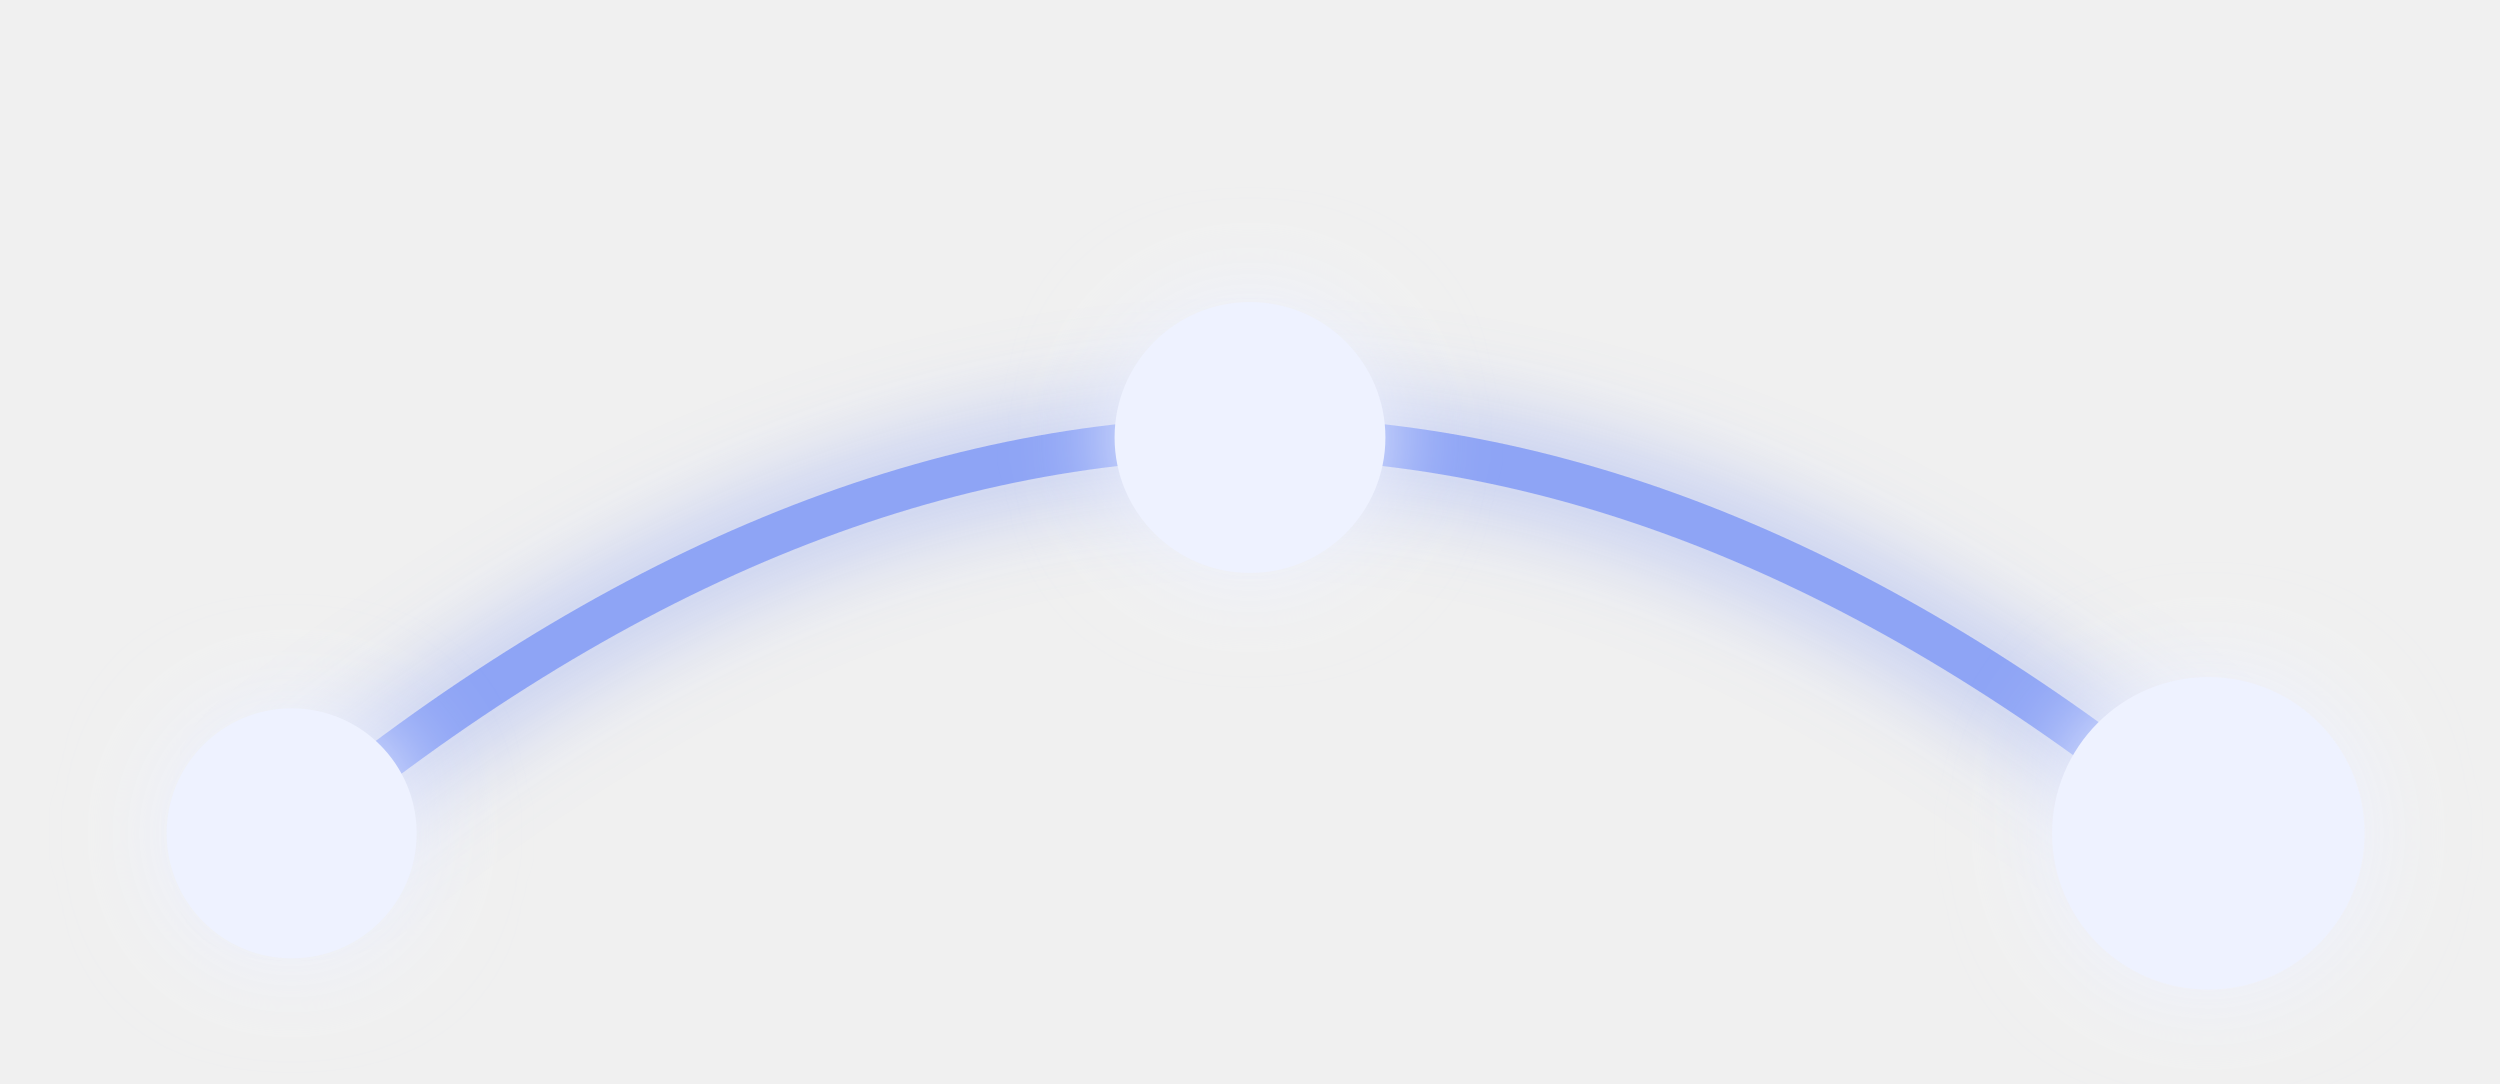
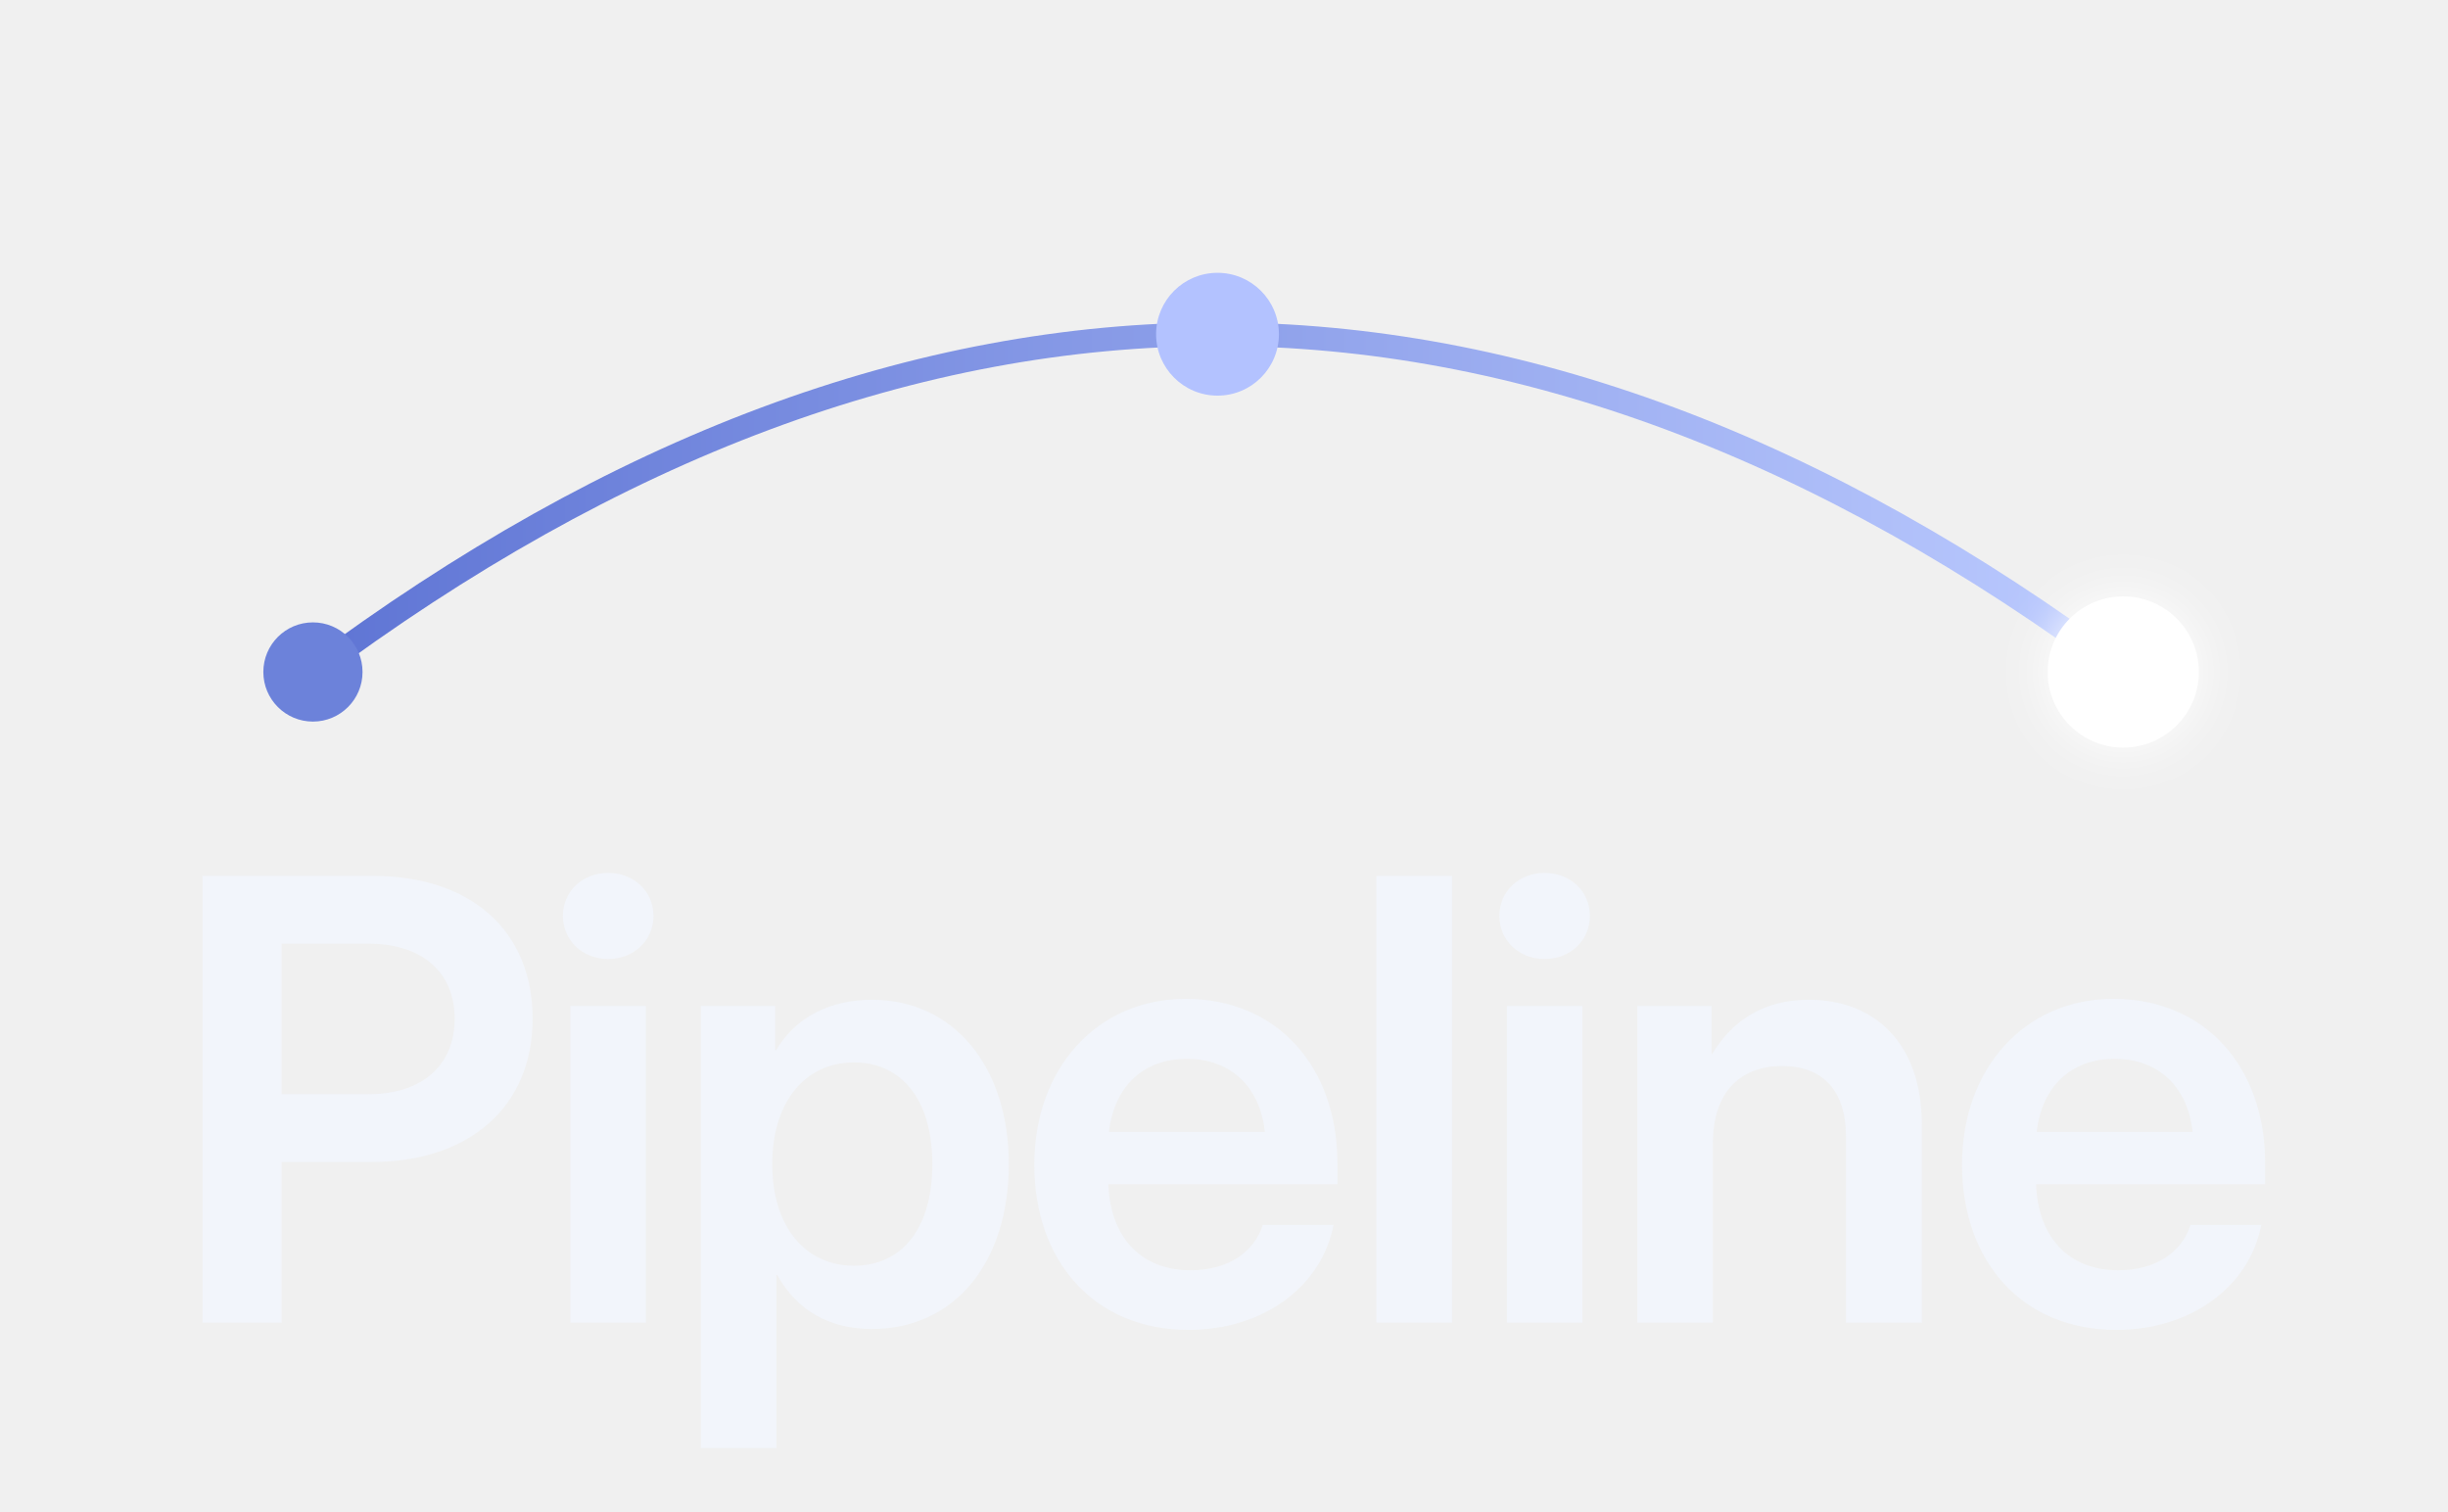
- <svg xmlns="http://www.w3.org/2000/svg" viewBox="0 0 120 52" role="img" aria-label="Pipeline mark">
+ <svg xmlns="http://www.w3.org/2000/svg" viewBox="0 0 207.3 128" role="img" aria-label="Pipeline">
  <defs>
-     <filter id="glow" x="-50%" y="-50%" width="200%" height="200%">
-       <feGaussianBlur stdDeviation="2.4" result="b" />
+     <linearGradient id="pl-arc" x1="0" y1="0" x2="1" y2="0">
+       <stop offset="0" stop-color="#5E74D4" />
+       <stop offset="1" stop-color="#BCCBFF" />
+     </linearGradient>
+     <filter id="pl-glow" x="-100%" y="-100%" width="300%" height="300%">
+       <feGaussianBlur stdDeviation="2.2" result="b" />
      <feMerge>
        <feMergeNode in="b" />
        <feMergeNode in="SourceGraphic" />
      </feMerge>
    </filter>
  </defs>
-   <path d="M14 40 Q60 2 106 40" fill="none" stroke="#8ea4f5" stroke-width="2" stroke-linecap="round" filter="url(#glow)" />
-   <g fill="#eef2ff" filter="url(#glow)">
-     <circle cx="14" cy="40" r="6" />
-     <circle cx="60" cy="21" r="6.5" />
-     <circle cx="106" cy="40" r="7.5" />
+   <path d="M26.5 56.9 Q103.1 -0.3 179.8 56.9" fill="none" stroke="url(#pl-arc)" stroke-width="2" stroke-linecap="round" />
+   <g>
+     <circle cx="26.5" cy="56.9" r="4.2" fill="#6C82DA" opacity="1" />
+     <circle cx="103.1" cy="28.3" r="5.2" fill="#B3C2FF" opacity="1" />
+     <circle cx="179.8" cy="56.9" r="6.4" fill="#FFFFFF" filter="url(#pl-glow)" />
  </g>
+   <path transform="translate(14 112)" d="M3.148 0.0H9.852V-13.609H17.469C25.771 -13.609 31.104 -18.307 31.104 -25.746C31.104 -33.16 25.898 -37.832 17.596 -37.832H3.148ZM9.852 -19.348V-32.094H17.215C21.734 -32.094 24.502 -29.682 24.502 -25.746C24.502 -21.785 21.734 -19.348 17.215 -19.348Z M34.304 0.0H40.702V-26.812H34.304ZM37.503 -30.799C39.687 -30.799 41.337 -32.373 41.337 -34.455C41.337 -36.512 39.687 -38.086 37.503 -38.086C35.319 -38.086 33.669 -36.512 33.669 -34.455C33.669 -32.373 35.319 -30.799 37.503 -30.799Z M45.35 10.613H51.748V-4.037H51.824C53.5 -0.99 56.318 0.533 59.822 0.533C66.83 0.533 71.426 -5.078 71.426 -13.432C71.426 -21.684 66.754 -27.346 59.848 -27.346C56.369 -27.346 53.399 -25.924 51.723 -23.08H51.647V-26.812H45.35ZM58.324 -4.824C54.135 -4.824 51.393 -8.201 51.393 -13.432C51.393 -18.637 54.135 -22.039 58.324 -22.039C62.285 -22.039 64.951 -18.967 64.951 -13.432C64.951 -7.871 62.285 -4.824 58.324 -4.824Z M86.661 0.609C92.933 0.609 97.909 -3.021 98.925 -8.277H92.933C92.196 -5.992 90.038 -4.443 86.814 -4.443C82.497 -4.443 80.009 -7.363 79.857 -11.73H99.255V-13.482C99.255 -21.709 94.126 -27.422 86.407 -27.422C78.892 -27.422 73.585 -21.531 73.585 -13.381C73.585 -5.256 78.612 0.609 86.661 0.609ZM79.907 -16.148C80.339 -19.982 82.802 -22.344 86.509 -22.344C90.216 -22.344 92.704 -19.982 93.11 -16.148Z M108.955 -37.832H102.557V0.0H108.955Z M113.603 0.0H120.001V-26.812H113.603ZM116.802 -30.799C118.986 -30.799 120.636 -32.373 120.636 -34.455C120.636 -36.512 118.986 -38.086 116.802 -38.086C114.618 -38.086 112.968 -36.512 112.968 -34.455C112.968 -32.373 114.618 -30.799 116.802 -30.799Z M131.047 -15.158C131.047 -19.729 133.561 -21.734 136.912 -21.734C140.34 -21.734 142.321 -19.678 142.321 -15.742V0.0H148.744V-16.758C148.744 -23.639 144.783 -27.346 139.172 -27.346C135.49 -27.346 132.774 -25.721 130.946 -22.699V-26.812H124.649V0.0H131.047Z M165.224 0.609C171.495 0.609 176.472 -3.021 177.488 -8.277H171.495C170.759 -5.992 168.601 -4.443 165.376 -4.443C161.06 -4.443 158.572 -7.363 158.419 -11.73H177.818V-13.482C177.818 -21.709 172.689 -27.422 164.97 -27.422C157.454 -27.422 152.148 -21.531 152.148 -13.381C152.148 -5.256 157.175 0.609 165.224 0.609ZM158.47 -16.148C158.902 -19.982 161.365 -22.344 165.072 -22.344C168.779 -22.344 171.267 -19.982 171.673 -16.148Z" fill="#F2F5FB" />
</svg>
